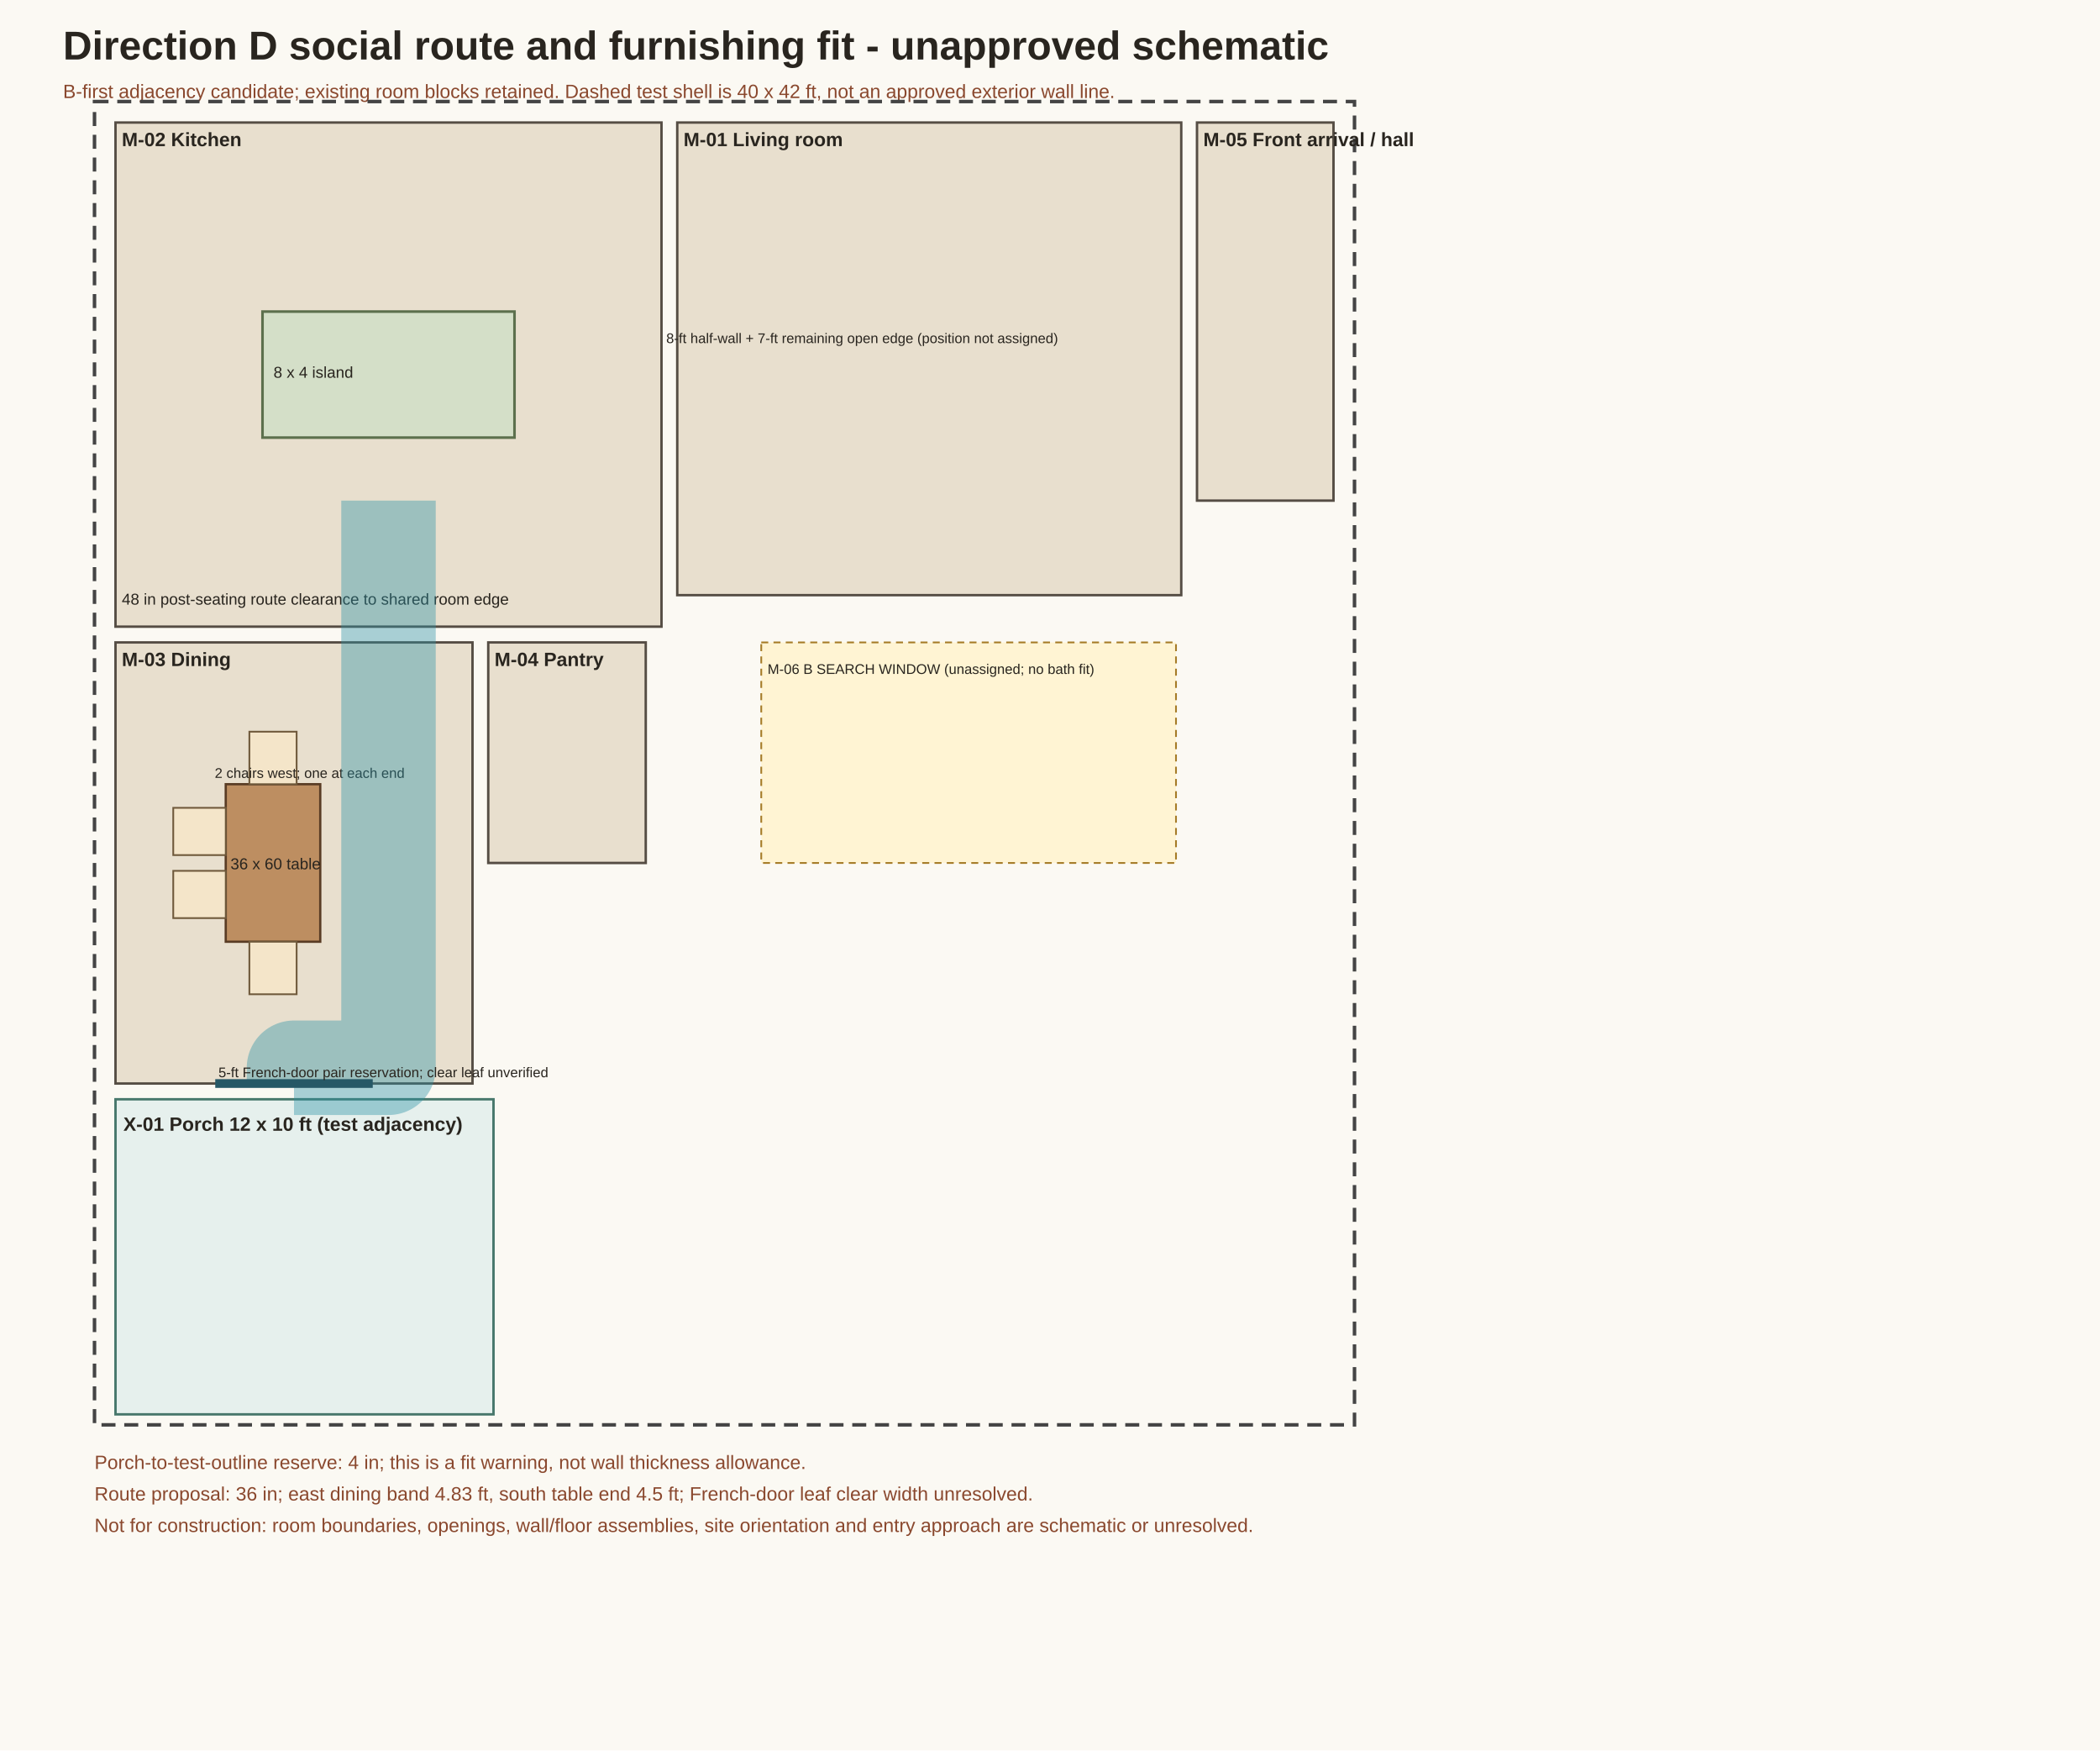
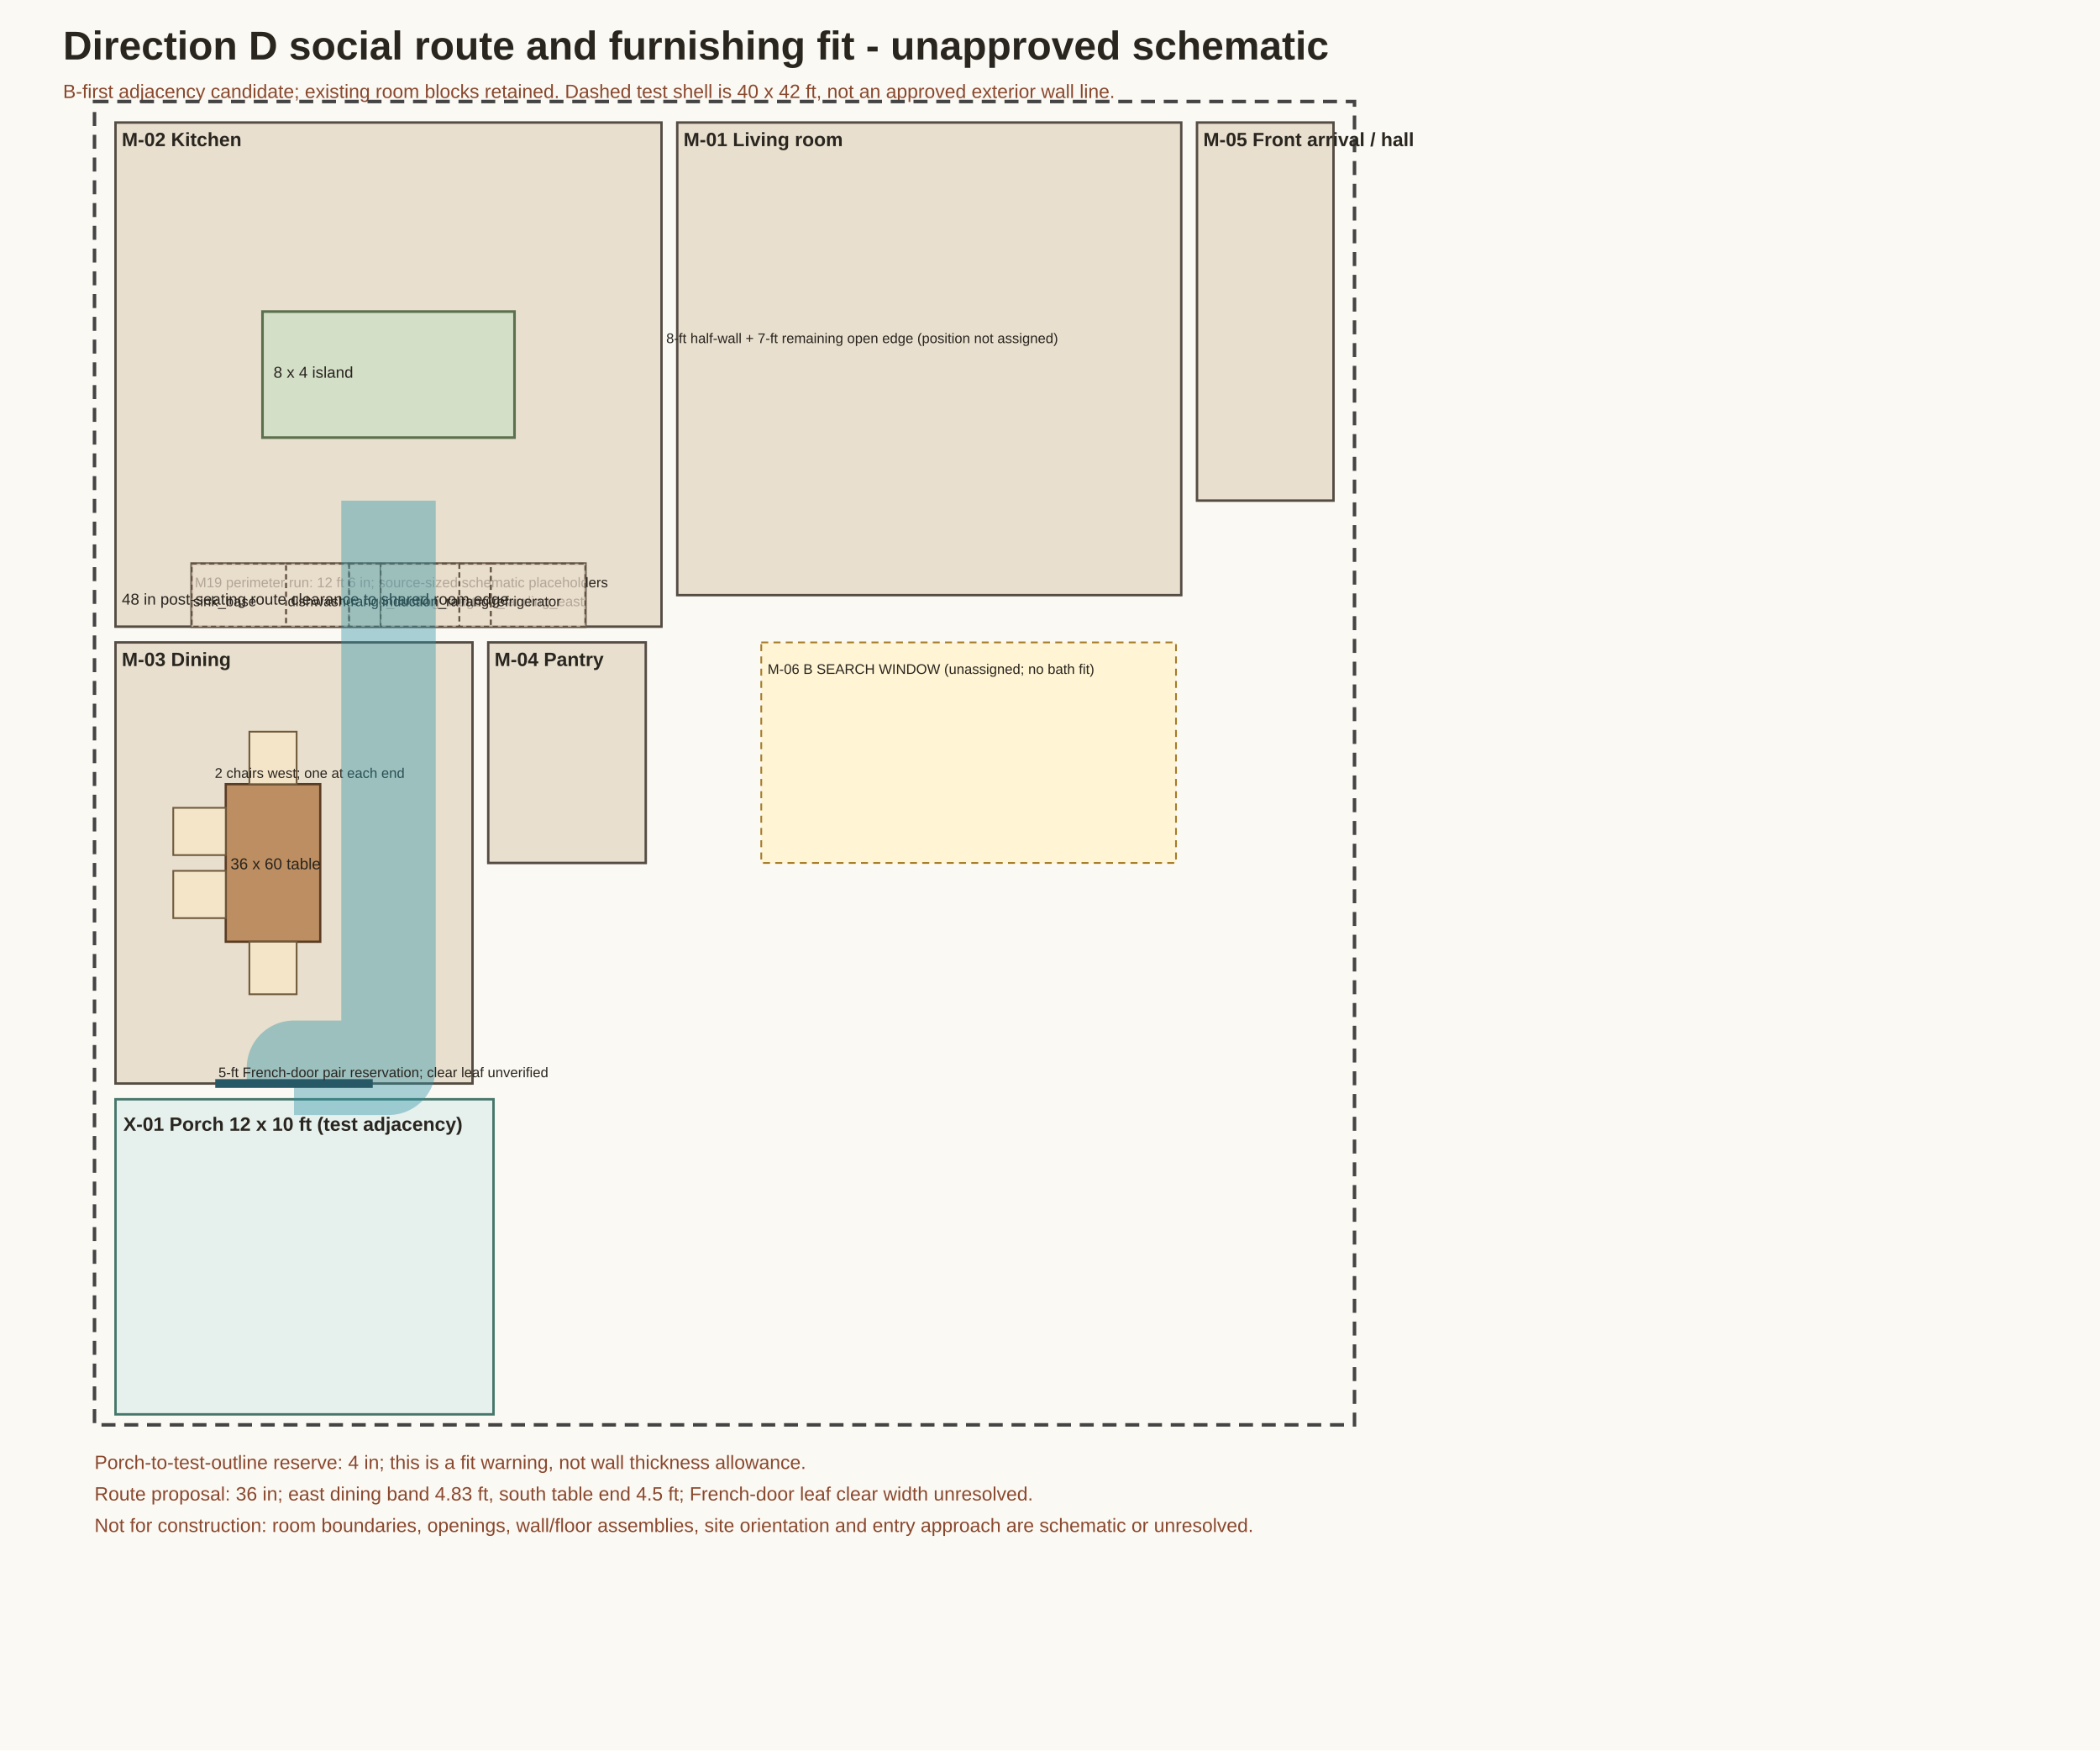
<svg xmlns="http://www.w3.org/2000/svg" width="1200" height="1000" viewBox="0 0 1200 1000">
-   <style>text{font-family:Arial,sans-serif;fill:#29251f}.h{font-size:23px;font-weight:bold}.label{font-size:11px;font-weight:bold}.small{font-size:9px}.tiny{font-size:8px}.note{font-size:11px;fill:#8a482e}.shell{fill:none;stroke:#444;stroke-width:2;stroke-dasharray:8 5}.room{fill:#e8dfce;stroke:#554d44;stroke-width:1.4}.bath{fill:#fff4d3;stroke:#a57b27;stroke-width:1;stroke-dasharray:4 3}.porch{fill:#e6f0ed;stroke:#47776b;stroke-width:1.4}.island{fill:#d4dfc8;stroke:#5c704d;stroke-width:1.5}.table{fill:#bd8e61;stroke:#593c24;stroke-width:1.3}.chair{fill:#f4e5c9;stroke:#6f593b;stroke-width:1}.route{fill:none;stroke:#2c91a6;stroke-width:54;stroke-opacity:.4;stroke-linejoin:round;stroke-linecap:butt}.door{stroke:#265866;stroke-width:5}</style>
+   <style>text{font-family:Arial,sans-serif;fill:#29251f}.h{font-size:23px;font-weight:bold}.label{font-size:11px;font-weight:bold}.small{font-size:9px}.tiny{font-size:8px}.note{font-size:11px;fill:#8a482e}.shell{fill:none;stroke:#444;stroke-width:2;stroke-dasharray:8 5}.room{fill:#e8dfce;stroke:#554d44;stroke-width:1.4}.bath{fill:#fff4d3;stroke:#a57b27;stroke-width:1;stroke-dasharray:4 3}.porch{fill:#e6f0ed;stroke:#47776b;stroke-width:1.4}.island{fill:#d4dfc8;stroke:#5c704d;stroke-width:1.5}.counter{fill:#f1e9dc;stroke:#675a4b;stroke-width:1.5}.appliance{fill:#e7d8c6;fill-opacity:.72;stroke:#625242;stroke-width:1;stroke-dasharray:3 2}.table{fill:#bd8e61;stroke:#593c24;stroke-width:1.3}.chair{fill:#f4e5c9;stroke:#6f593b;stroke-width:1}.route{fill:none;stroke:#2c91a6;stroke-width:54;stroke-opacity:.4;stroke-linejoin:round;stroke-linecap:butt}.door{stroke:#265866;stroke-width:5}</style>
  <rect width="1200" height="1000" fill="#fbf9f3" />
  <text x="36" y="34" class="h">Direction D social route and furnishing fit - unapproved schematic</text>
  <text x="36" y="56" class="note">B-first adjacency candidate; existing room blocks retained. Dashed test shell is 40 x 42 ft, not an approved exterior wall line.</text>
  <rect x="54" y="58" width="720" height="756" class="shell" />
  <rect x="387" y="70" width="288" height="270" class="room" />
  <text x="390.6" y="83.5" class="label">M-01 Living room</text>
  <rect x="66" y="70" width="312" height="288" class="room" />
  <text x="69.6" y="83.5" class="label">M-02 Kitchen</text>
  <rect x="66" y="367" width="204" height="252" class="room" />
  <text x="69.6" y="380.5" class="label">M-03 Dining</text>
  <rect x="279" y="367" width="90" height="126" class="room" />
  <text x="282.6" y="380.5" class="label">M-04 Pantry</text>
  <rect x="684" y="70" width="78" height="216" class="room" />
  <text x="687.6" y="83.5" class="label">M-05 Front arrival / hall</text>
  <rect x="66" y="628" width="216" height="180" class="porch" />
  <text x="70.5" y="646" class="label">X-01 Porch 12 x 10 ft (test adjacency)</text>
  <rect x="435" y="367" width="237" height="126" class="bath" />
  <text x="438.6" y="385" class="tiny">M-06 B SEARCH WINDOW (unassigned; no bath fit)</text>
  <rect x="150" y="178" width="144" height="72" class="island" />
  <text x="156.3" y="215.8" class="small">8 x 4 island</text>
+   <rect x="109.5" y="322" width="225" height="36" class="counter" />
+   <text x="111.3" y="335.5" class="tiny">M19 perimeter run: 12 ft 6 in; source-sized schematic placeholders</text>
+   <rect x="109.5" y="322" width="54" height="36" class="appliance" />
+   <text x="110.4" y="346.3" class="tiny">sink_base</text>
+   <rect x="163.5" y="322" width="36" height="36" class="appliance" />
+   <text x="164.4" y="346.3" class="tiny">dishwasher</text>
+   <rect x="199.5" y="322" width="18" height="36" class="appliance" />
+   <text x="200.4" y="346.3" class="tiny">range_landing_west</text>
+   <rect x="217.5" y="322" width="45" height="36" class="appliance" />
+   <text x="218.4" y="346.3" class="tiny">induction_range</text>
+   <rect x="262.5" y="322" width="18" height="36" class="appliance" />
+   <text x="263.4" y="346.3" class="tiny">range_landing_east</text>
+   <rect x="280.5" y="322" width="54" height="36" class="appliance" />
+   <text x="281.4" y="346.3" class="tiny">refrigerator</text>
  <text x="69.6" y="345.4" class="small">48 in post-seating route clearance to shared room edge</text>
  <rect x="129" y="448" width="54" height="90" class="table" />
  <text x="131.7" y="496.6" class="small">36 x 60 table</text>
  <rect x="99" y="461.5" width="30" height="27" class="chair" />
  <rect x="99" y="497.5" width="30" height="27" class="chair" />
  <rect x="142.5" y="418" width="27" height="30" class="chair" />
  <rect x="142.5" y="538" width="27" height="30" class="chair" />
  <text x="122.7" y="444.4" class="tiny">2 chairs west; one at each end</text>
  <polyline points="222,286 222,367 222,610 168,610 168,619" class="route" />
  <line x1="123" y1="619" x2="213" y2="619" class="door" />
  <text x="124.8" y="615.4" class="tiny">5-ft French-door pair reservation; clear leaf unverified</text>
  <text x="380.7" y="196" class="tiny">8-ft half-wall + 7-ft remaining open edge (position not assigned)</text>
  <text x="54" y="839.2" class="note">Porch-to-test-outline reserve: 4 in; this is a fit warning, not wall thickness allowance.</text>
  <text x="54" y="857.2" class="note">Route proposal: 36 in; east dining band 4.83 ft, south table end 4.5 ft; French-door leaf clear width unresolved.</text>
  <text x="54" y="875.2" class="note">Not for construction: room boundaries, openings, wall/floor assemblies, site orientation and entry approach are schematic or unresolved.</text>
</svg>
